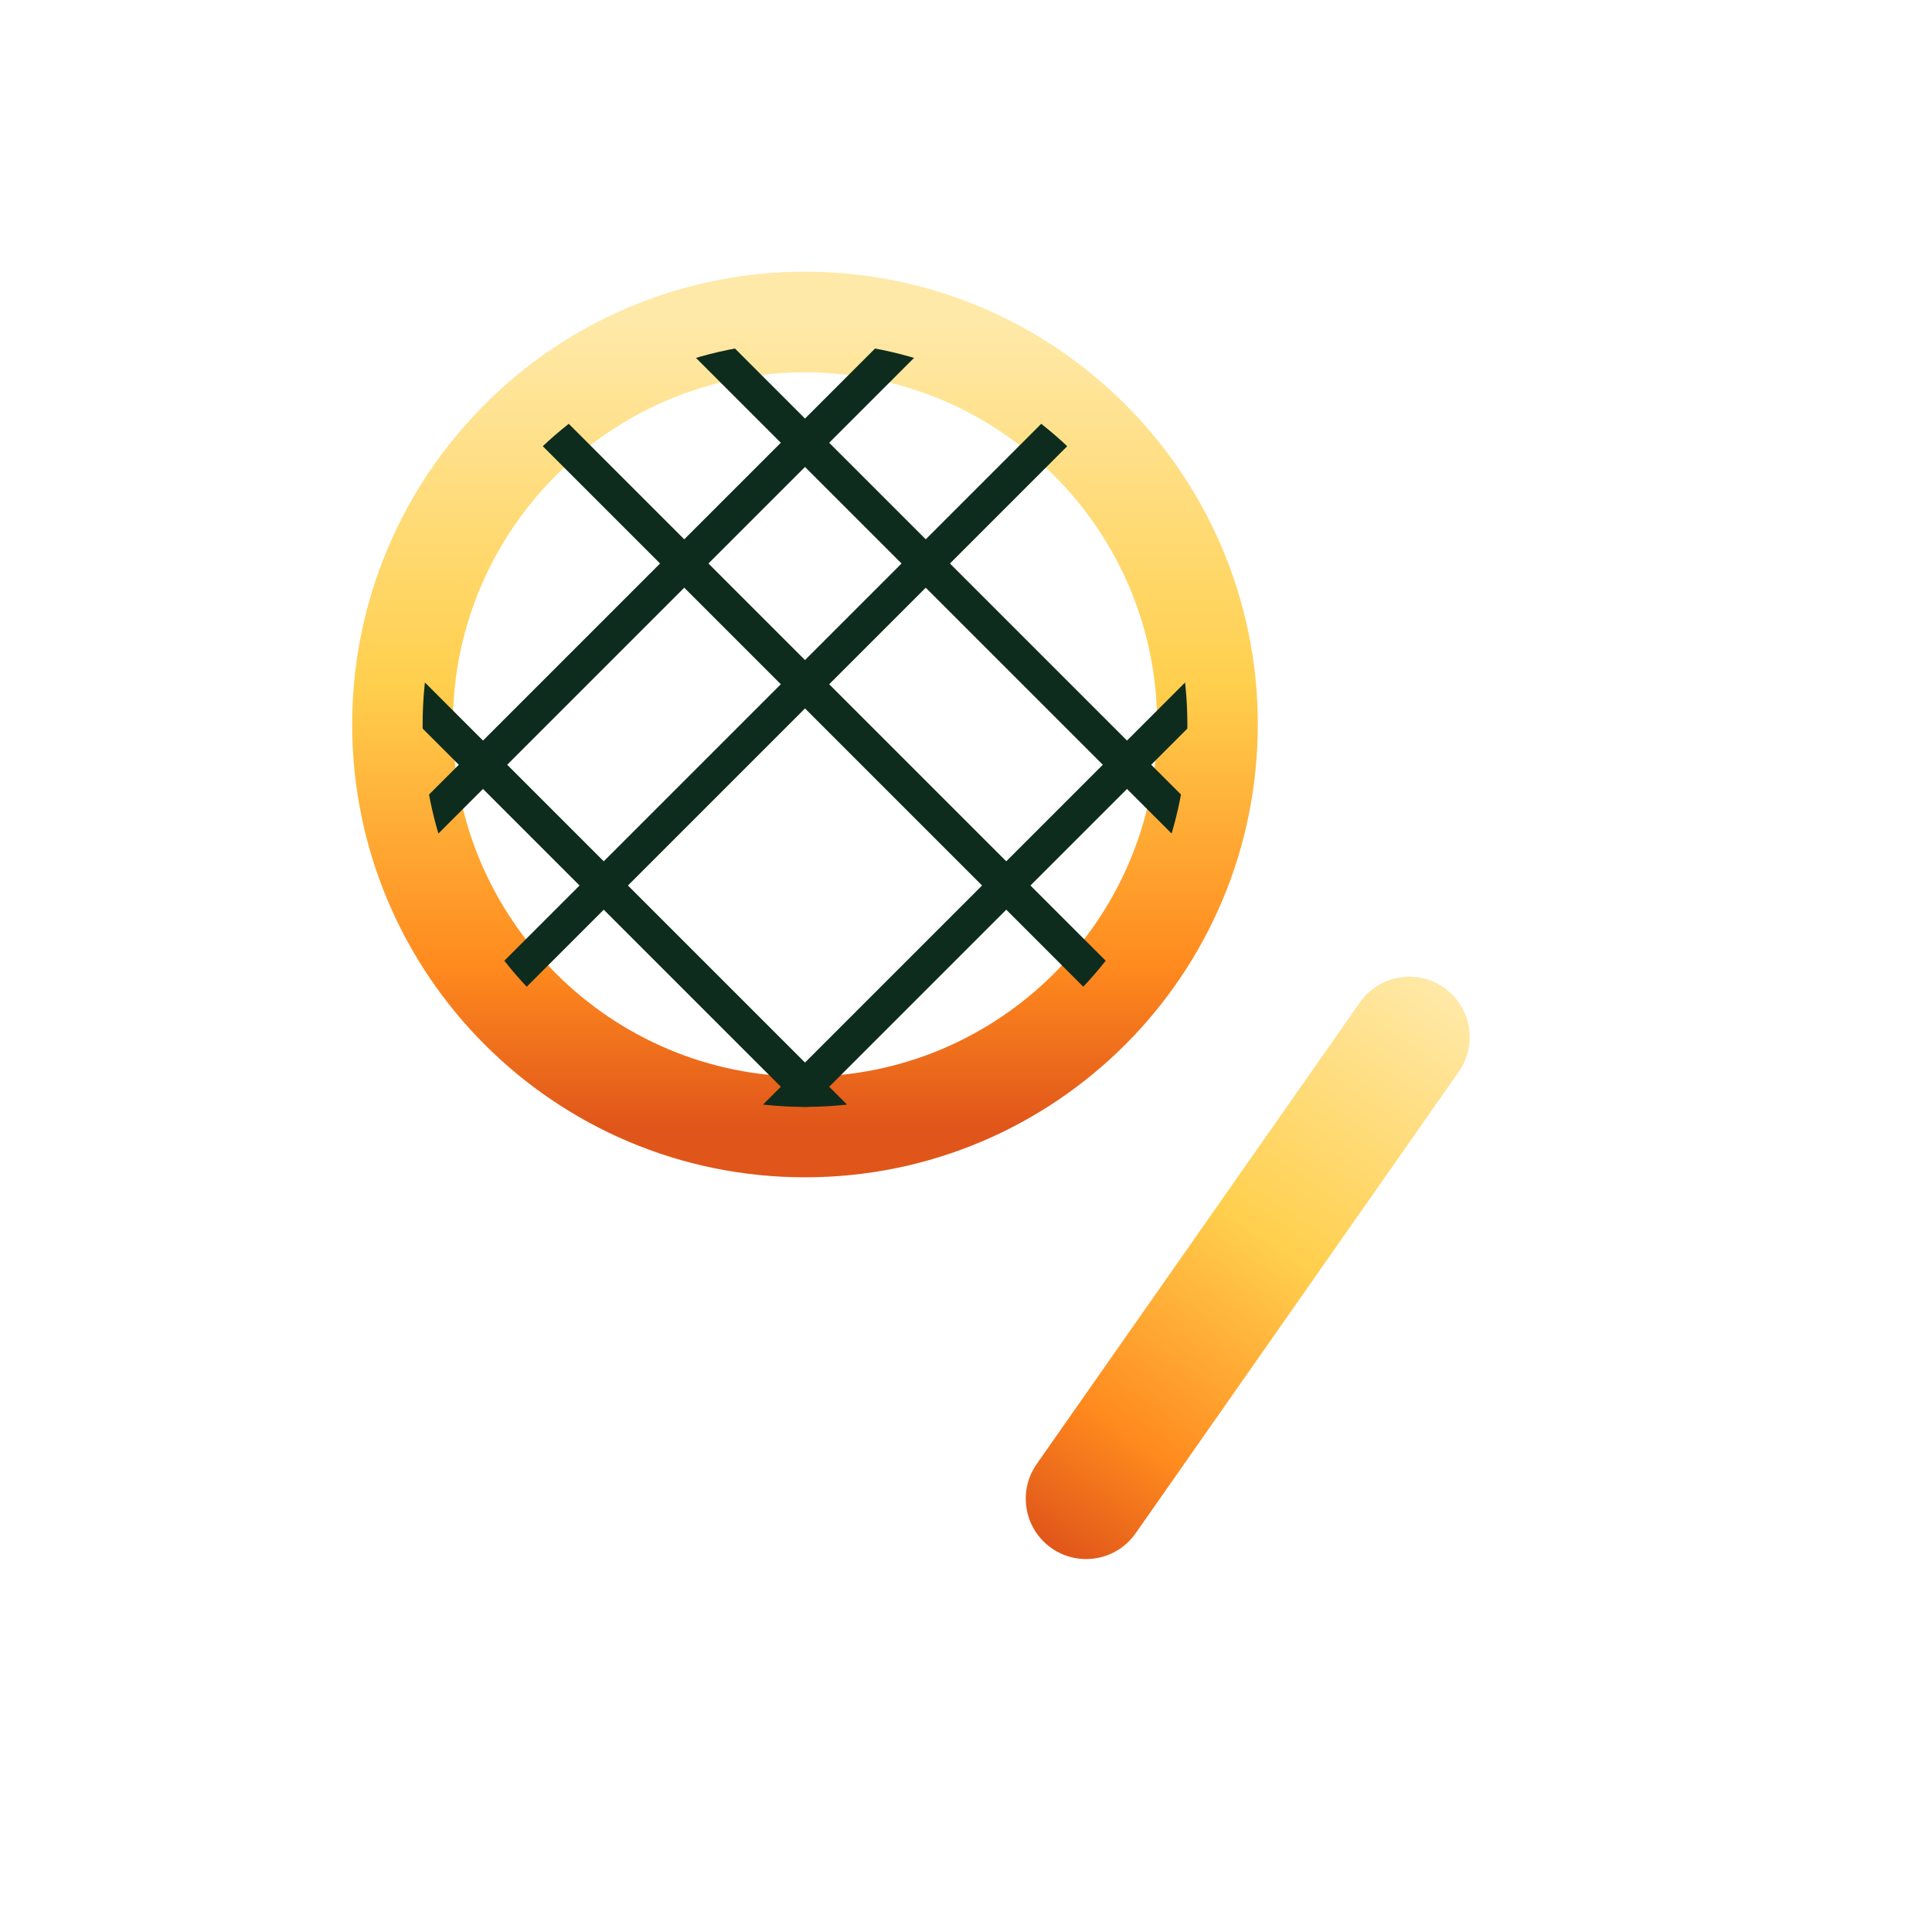
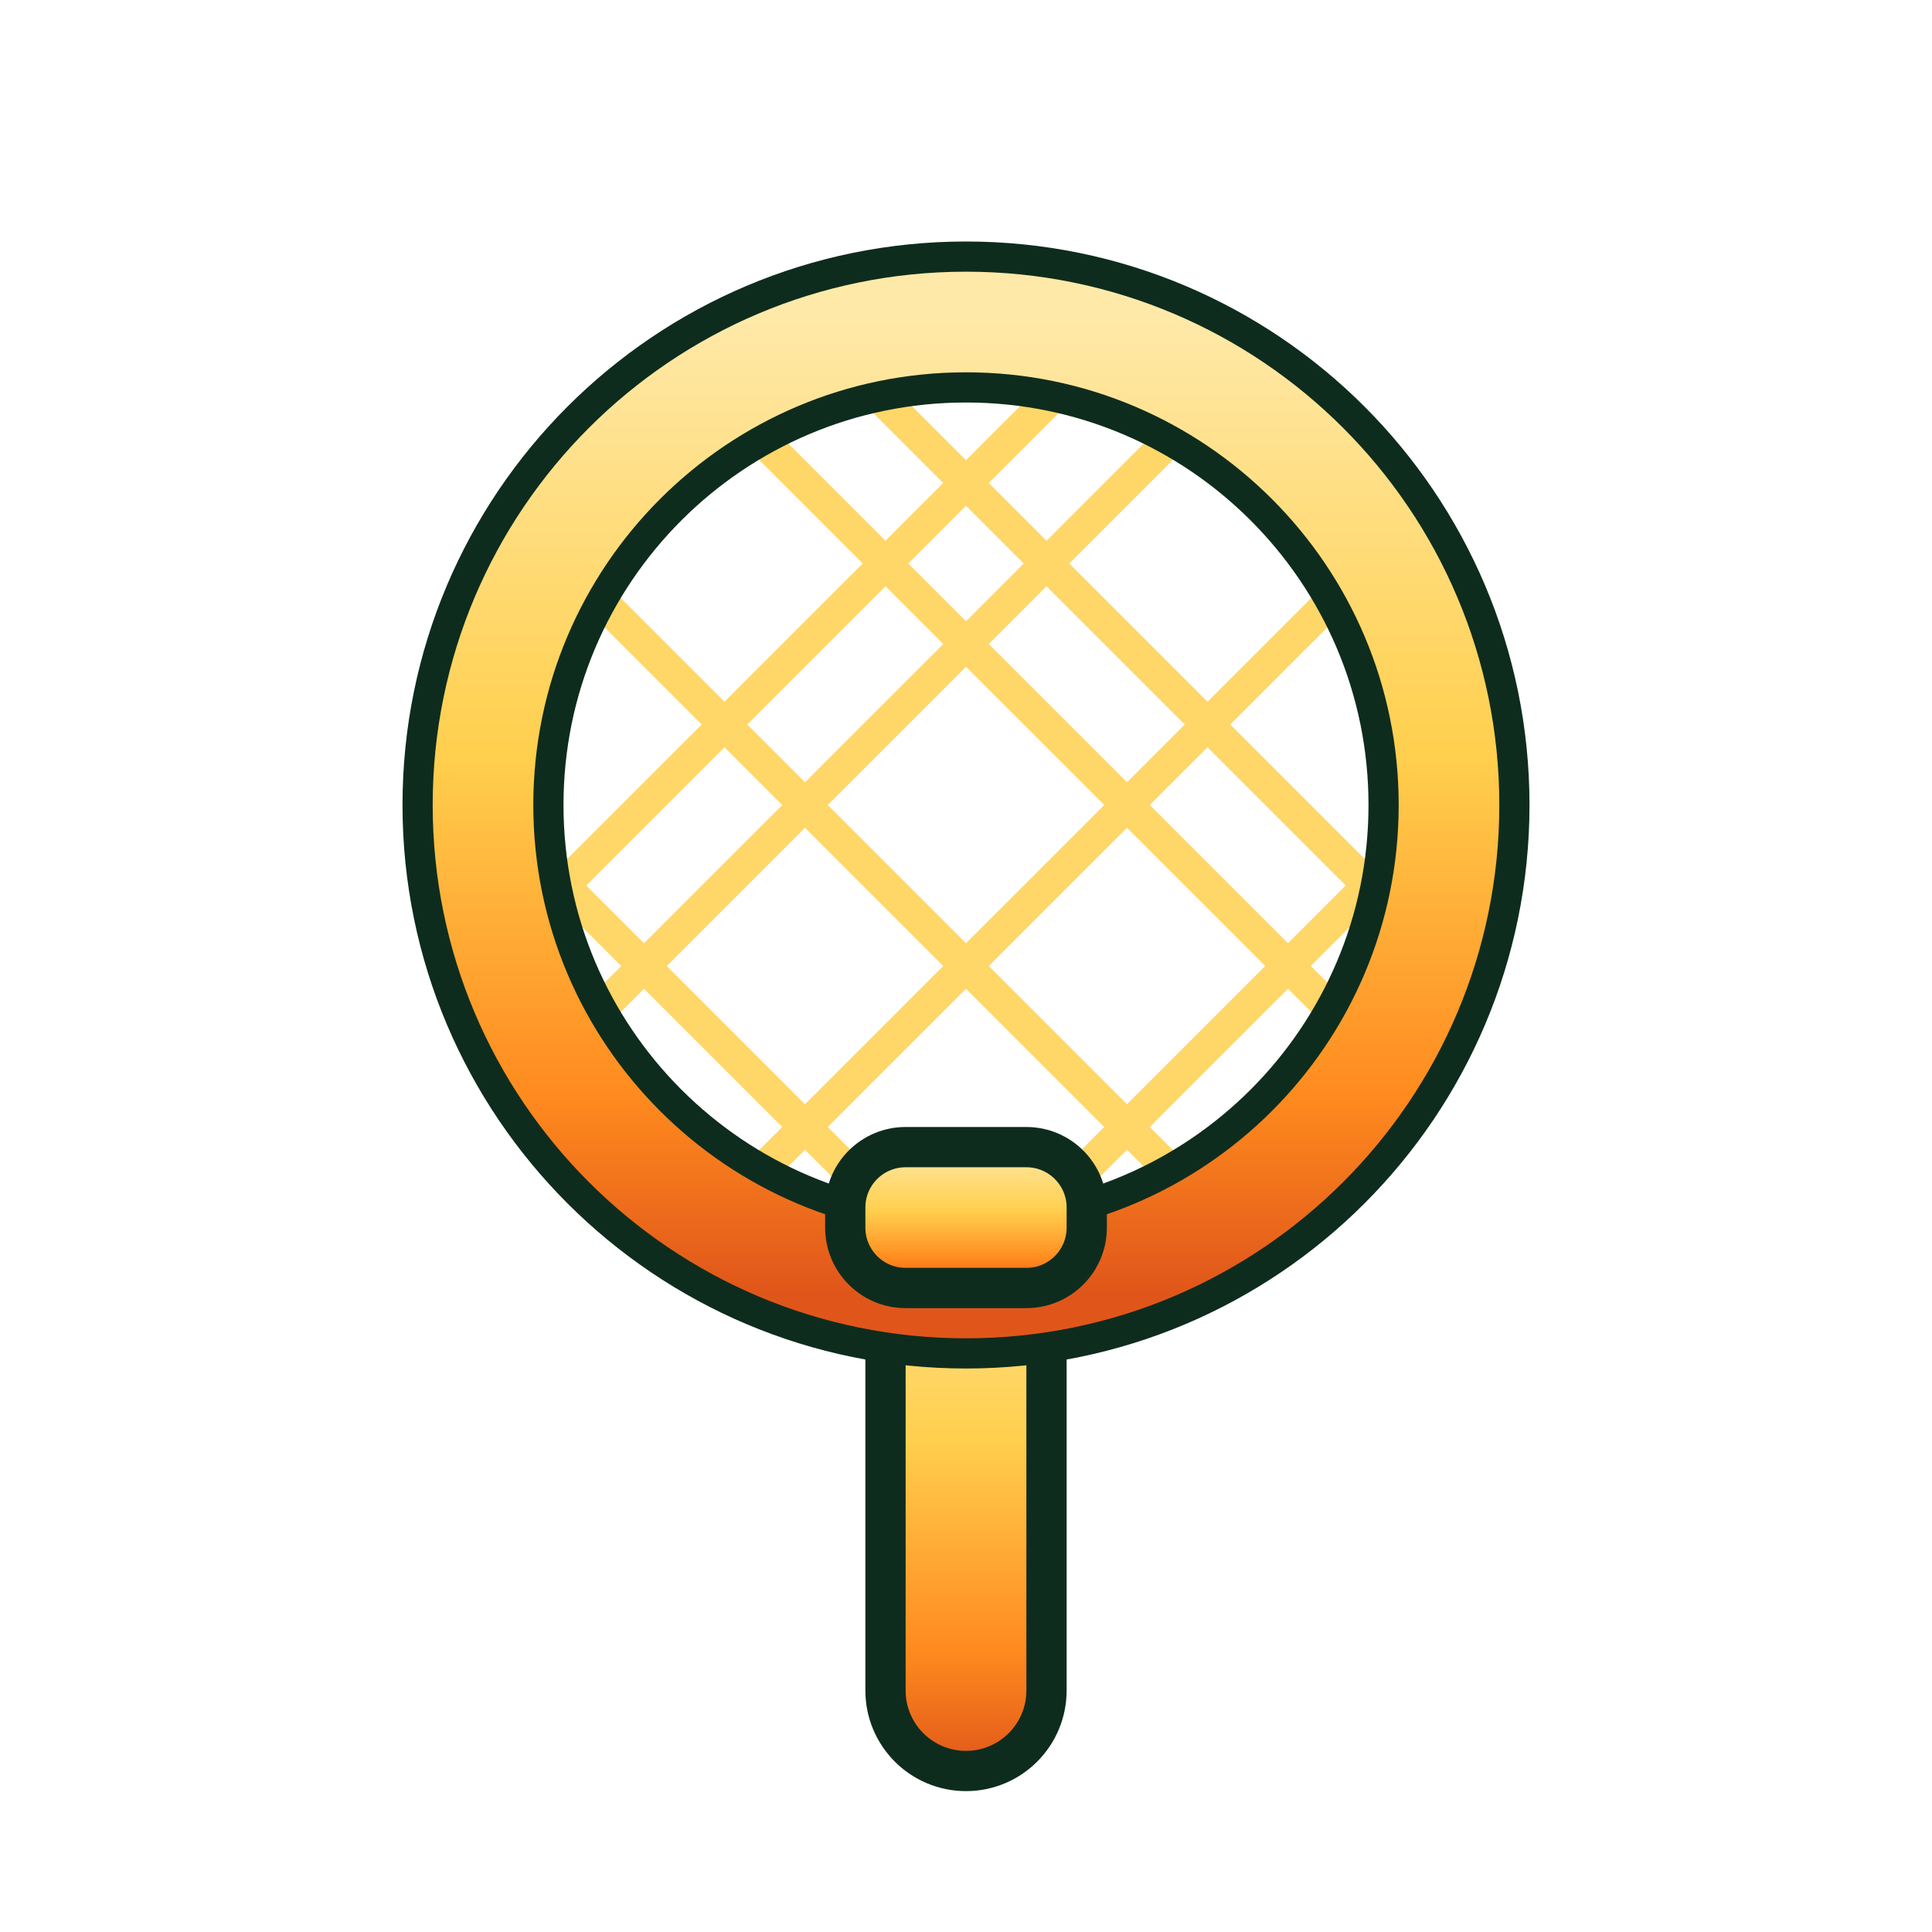
<svg xmlns="http://www.w3.org/2000/svg" viewBox="0 0 96 96" width="96" height="96">
  <defs>
-     <linearGradient id="g" x1="0" y1="0" x2="0" y2="1">
+     <linearGradient id="g21" x1="0" y1="0" x2="0" y2="1">
      <stop offset="0" stop-color="#ffe9a8" />
      <stop offset=".45" stop-color="#ffcf4d" />
      <stop offset=".8" stop-color="#ff8a1e" />
      <stop offset="1" stop-color="#e0561a" />
    </linearGradient>
-     <clipPath id="hoop">
-       <circle cx="40" cy="36" r="19" />
+     <clipPath id="hoop21">
+       <circle cx="48" cy="40" r="22" />
    </clipPath>
  </defs>
-   <rect x="59" y="46" width="6" height="34" rx="3" transform="rotate(35 62 63)" fill="url(#g)" />
-   <circle cx="40" cy="36" r="20" fill="none" stroke="url(#g)" stroke-width="5" />
-   <g clip-path="url(#hoop)" stroke="#0e2c1d" stroke-width="1.7">
-     <line x1="24" y1="18" x2="56" y2="50" />
-     <line x1="16" y1="30" x2="48" y2="62" />
-     <line x1="32" y1="14" x2="64" y2="46" />
-     <line x1="56" y1="18" x2="24" y2="50" />
-     <line x1="64" y1="30" x2="32" y2="62" />
-     <line x1="48" y1="14" x2="16" y2="46" />
+   <rect x="44" y="58" width="8" height="30" rx="4" fill="url(#g21)" stroke="#0e2c1d" stroke-width="2" />
+   <g clip-path="url(#hoop21)" stroke="#ffcf4d" stroke-width="1.6" opacity=".85">
+     <line x1="18" y1="34" x2="52" y2="68" />
+     <line x1="26" y1="26" x2="66" y2="66" />
+     <line x1="34" y1="18" x2="72" y2="56" />
+     <line x1="42" y1="18" x2="72" y2="48" />
+     <line x1="18" y1="44" x2="44" y2="70" />
+     <line x1="78" y1="34" x2="44" y2="68" />
+     <line x1="70" y1="26" x2="30" y2="66" />
+     <line x1="62" y1="18" x2="24" y2="56" />
+     <line x1="54" y1="18" x2="24" y2="48" />
+     <line x1="78" y1="44" x2="52" y2="70" />
  </g>
+   <circle cx="48" cy="40" r="24" fill="none" stroke="#0e2c1d" stroke-width="8" />
+   <circle cx="48" cy="40" r="24" fill="none" stroke="url(#g21)" stroke-width="5" />
+   <rect x="42" y="57" width="12" height="7" rx="3" fill="url(#g21)" stroke="#0e2c1d" stroke-width="2" />
</svg>
